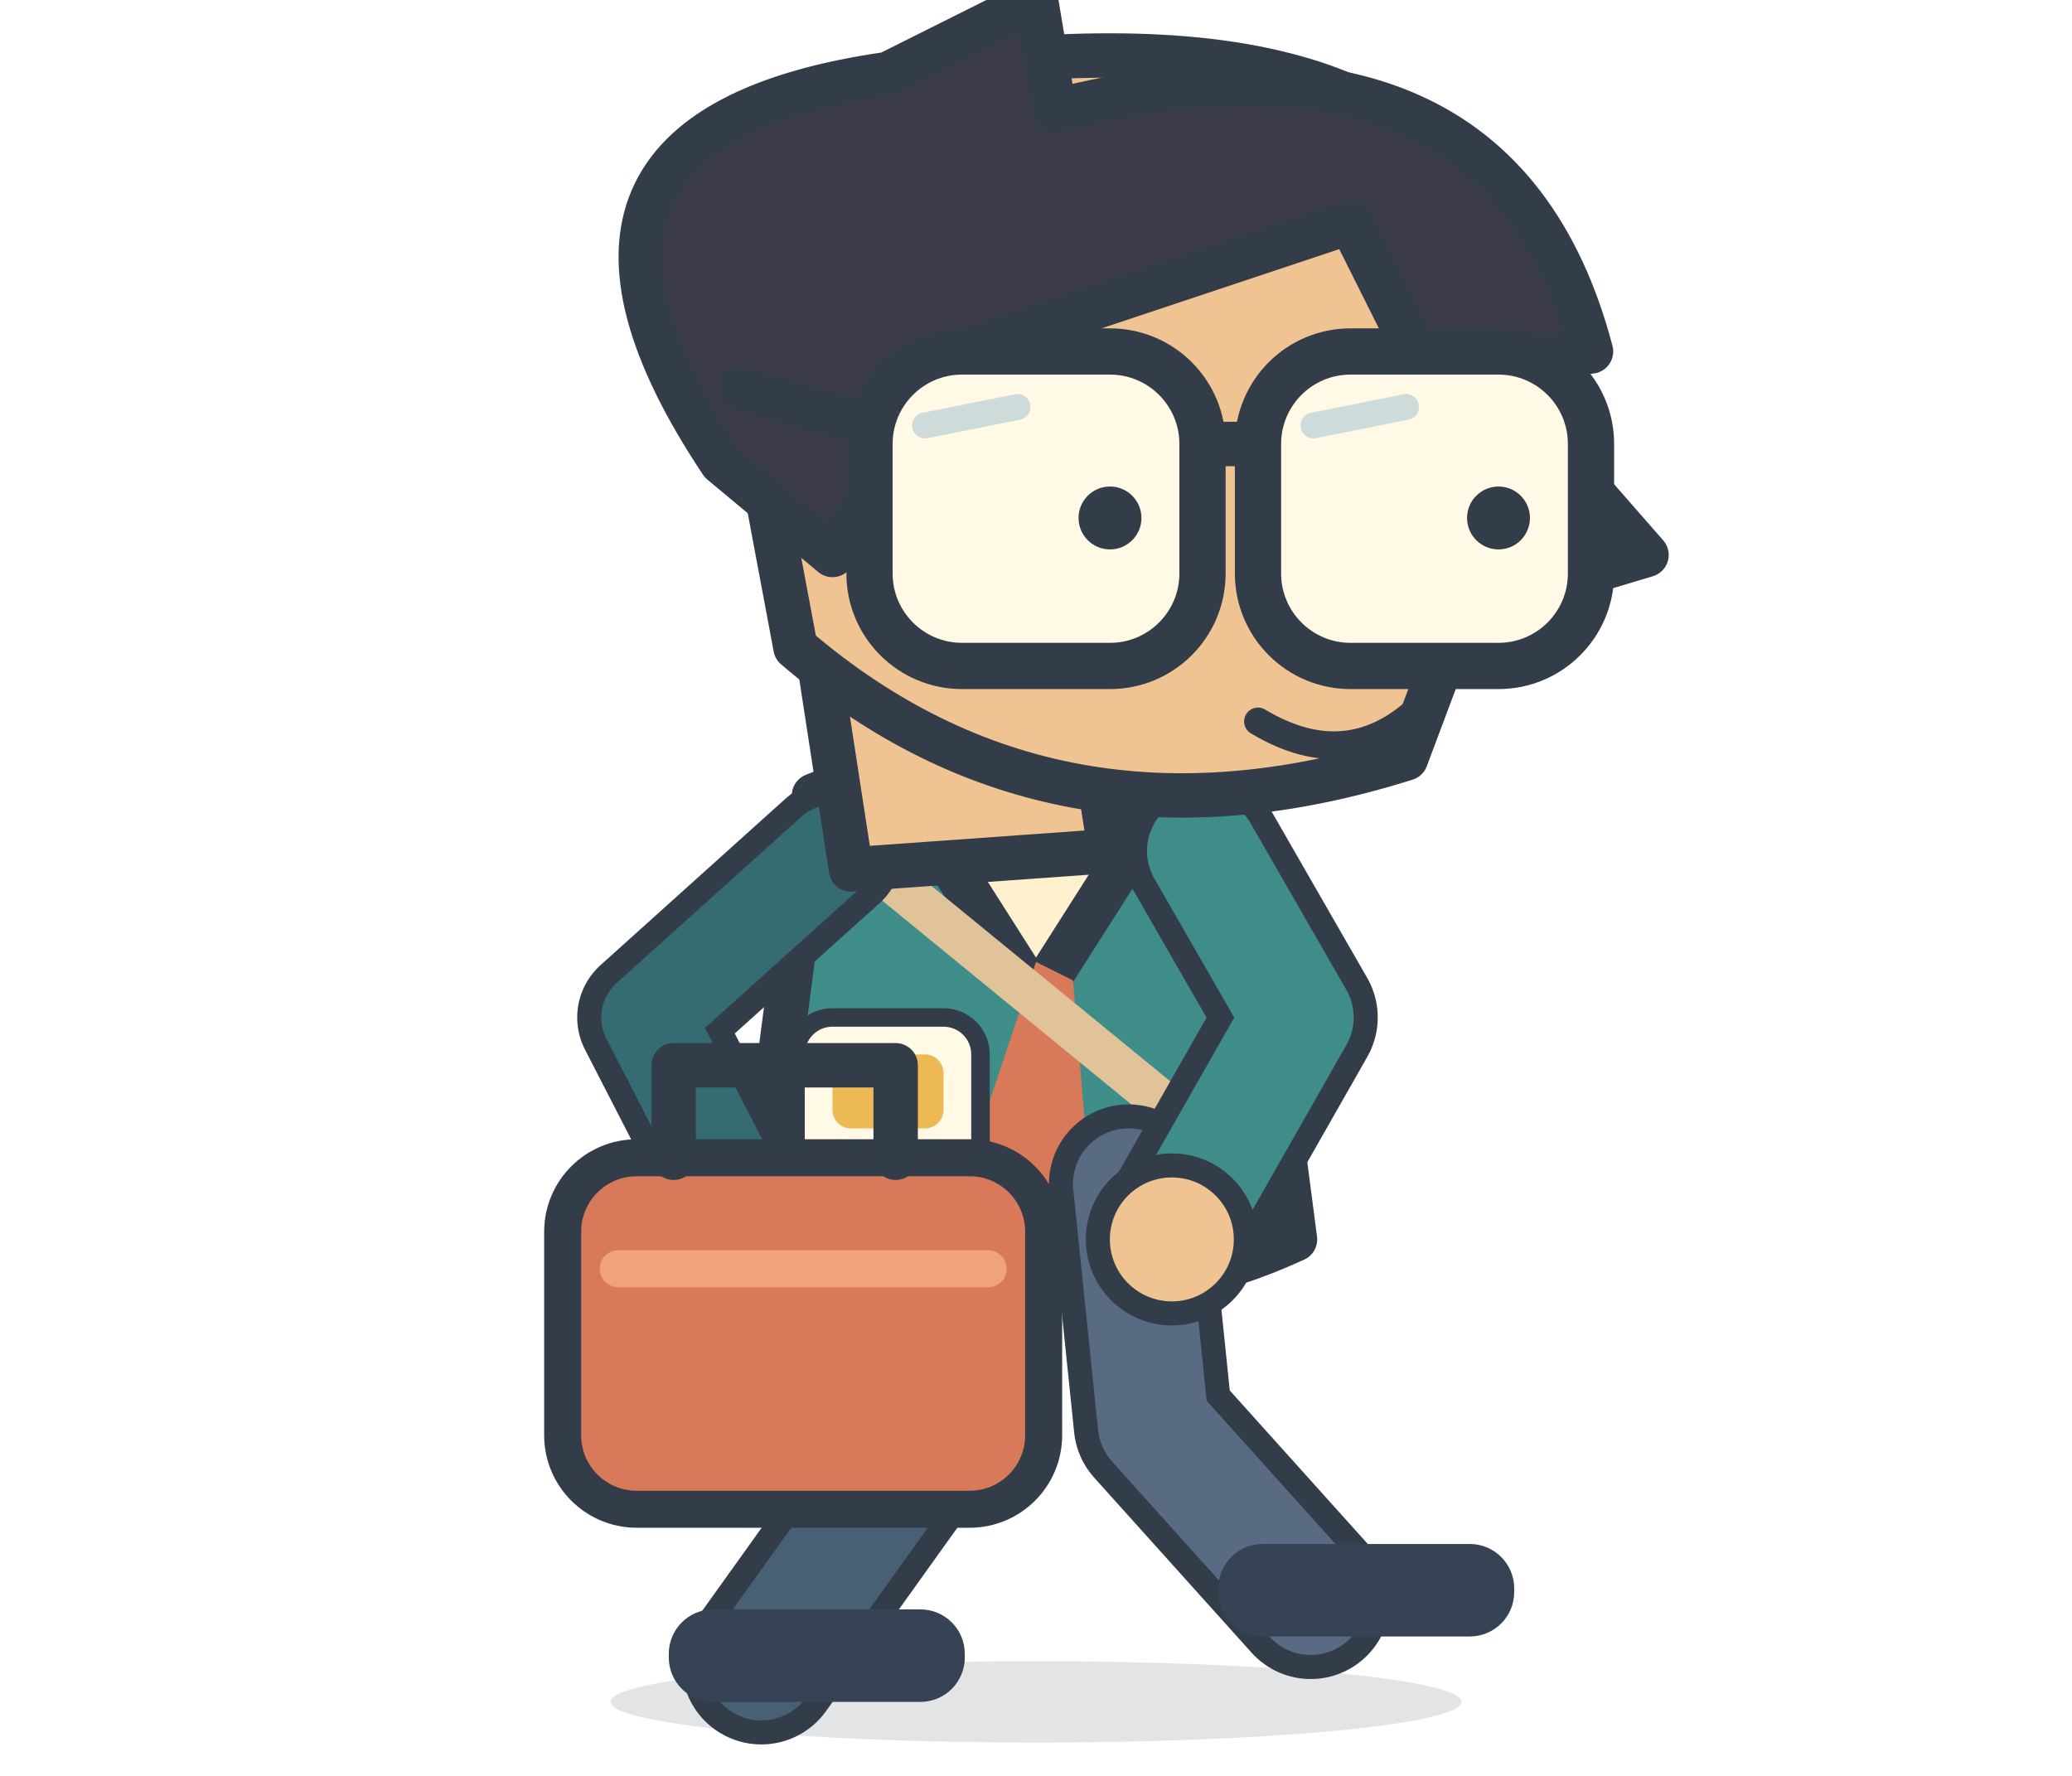
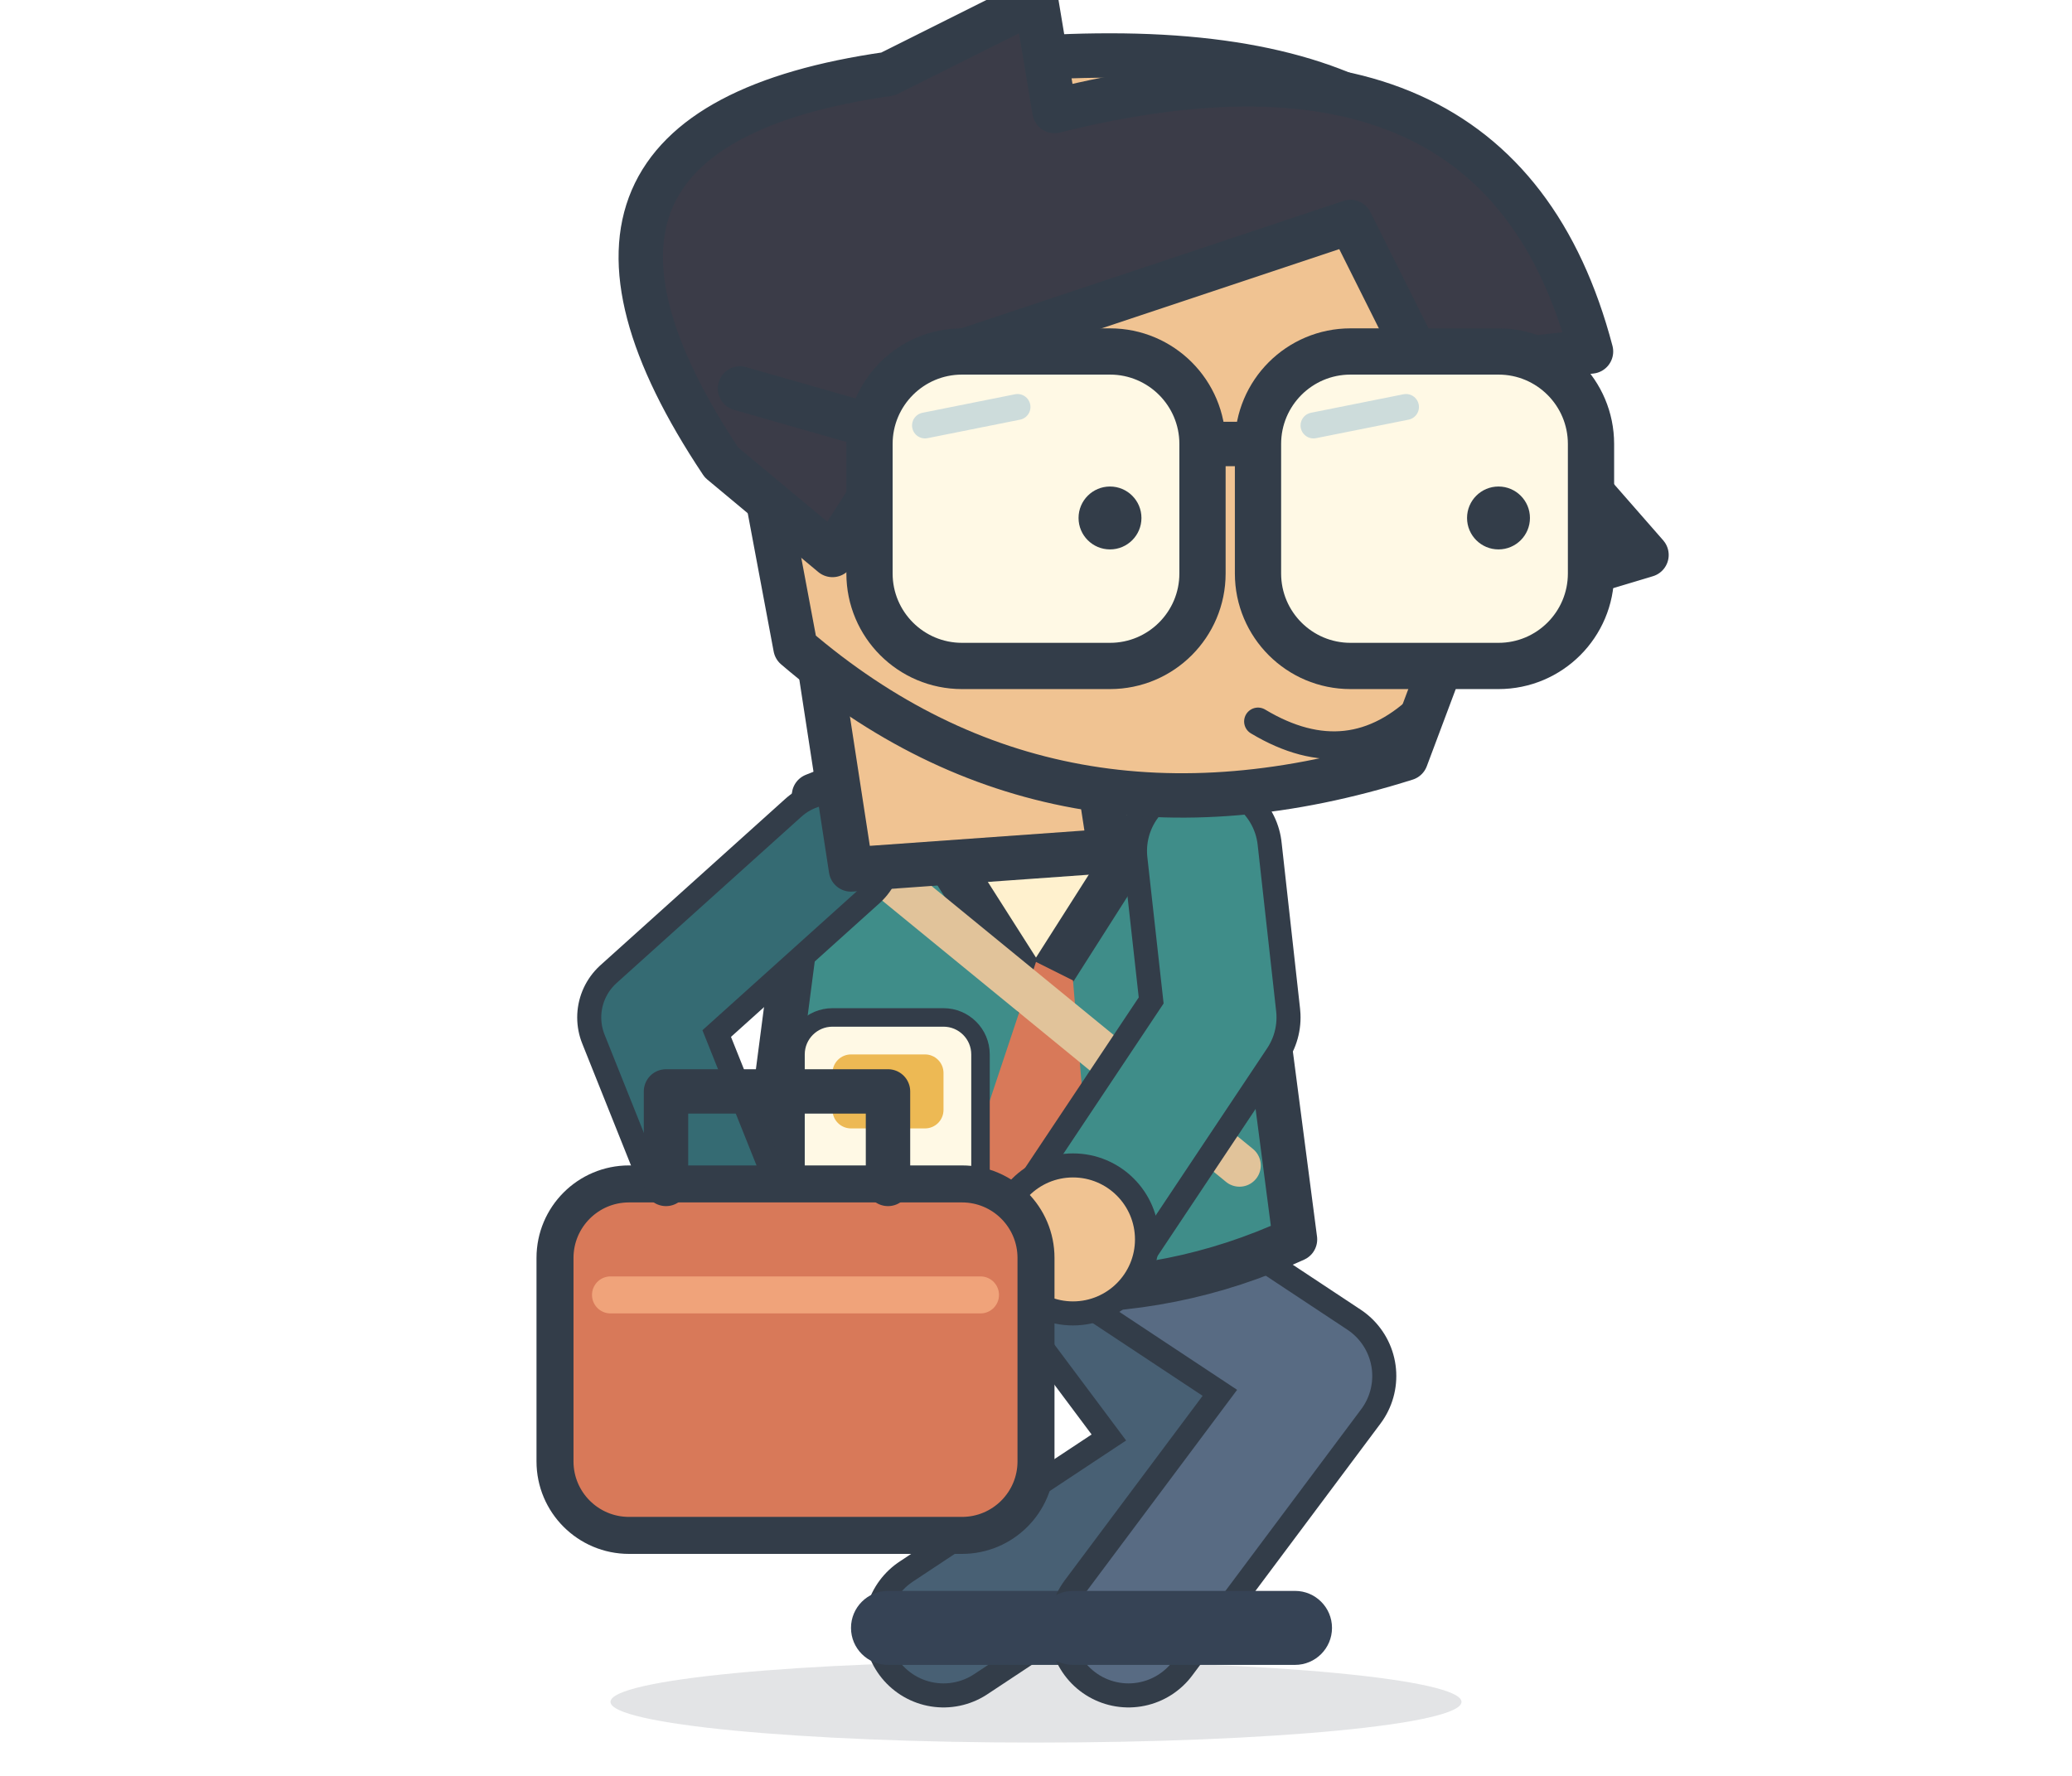
<svg xmlns="http://www.w3.org/2000/svg" width="112" height="96" viewBox="0 0 112 96">
  <ellipse cx="56" cy="92" rx="23" ry="2.2" fill="#333d49" opacity=".14" />
-   <path d="M51 64L50.46 77L41.151 90" fill="none" stroke="#333d49" stroke-width="8.6" stroke-linejoin="round" stroke-linecap="round" />
-   <path d="M51 64L50.46 77L41.151 90" fill="none" stroke="#486074" stroke-width="6" stroke-linejoin="round" stroke-linecap="round" />
-   <rect x="36.151" y="87" width="16" height="5" rx="2.4" fill="#364355" />
-   <path d="M44 43q12-5 23 1l3 23q-13 6-29-1Z" fill="#3f8d89" stroke="#333d49" stroke-width="2.4" stroke-linejoin="round" stroke-linecap="round" />
-   <path d="m49 43 7 11 7-11" fill="#fff1ce" stroke="#333d49" stroke-width="2.4" stroke-linejoin="round" stroke-linecap="round" />
-   <path d="m56 52-4 12 7 1-1-12" fill="#d87959" />
-   <path d="m45 45 22 18" fill="none" stroke="#e1c39a" stroke-width="2.3" stroke-linejoin="round" stroke-linecap="round" />
-   <rect x="43" y="55" width="10" height="13" rx="2" fill="#fff9e5" stroke="#333d49" stroke-width="1" />
-   <rect x="45" y="57" width="6" height="4" rx="1" fill="#edb954" />
-   <path d="M46 64h4" fill="none" stroke="#d87959" stroke-width="1.5" stroke-linejoin="round" stroke-linecap="round" />
-   <path d="M61 64L62.34 77L70.849 86.464" fill="none" stroke="#333d49" stroke-width="8.6" stroke-linejoin="round" stroke-linecap="round" />
-   <path d="M61 64L62.34 77L70.849 86.464" fill="none" stroke="#586b83" stroke-width="6" stroke-linejoin="round" stroke-linecap="round" />
-   <rect x="65.849" y="83.464" width="16" height="5" rx="2.4" fill="#364355" />
-   <path d="M65 46L70.172 55L63.343 67" fill="none" stroke="#333d49" stroke-width="8.6" stroke-linejoin="round" stroke-linecap="round" />
-   <path d="M65 46L70.172 55L63.343 67" fill="none" stroke="#3f8d89" stroke-width="6" stroke-linejoin="round" stroke-linecap="round" />
-   <circle cx="63.343" cy="67" r="4" fill="#f0c392" stroke="#333d49" stroke-width="1.3" />
-   <path d="M45 46L35 55L39.414 63.586" fill="none" stroke="#333d49" stroke-width="7.6" stroke-linejoin="round" stroke-linecap="round" />
-   <path d="M45 46L35 55L39.414 63.586" fill="none" stroke="#356b73" stroke-width="5" stroke-linejoin="round" stroke-linecap="round" />
-   <rect x="30.414" y="62.586" width="26" height="19" rx="4" fill="#d87959" stroke="#333d49" stroke-width="2" />
-   <path d="M36.414 62.586v-5h12v5" fill="none" stroke="#333d49" stroke-width="2.4" stroke-linejoin="round" stroke-linecap="round" />
-   <path d="M33.414 68.586h20" fill="none" stroke="#f0a37a" stroke-width="2" stroke-linejoin="round" stroke-linecap="round" />
-   <path d="M44 34 58 33l2 13-14 1Z" fill="#f0c392" stroke="#333d49" stroke-width="2.4" stroke-linejoin="round" stroke-linecap="round" />
-   <path d="M40 19Q37 3 60 3q23 0 22 19l7 8-10 3-3 8q-19 6-33-6Z" fill="#f0c392" stroke="#333d49" stroke-width="2.4" stroke-linejoin="round" stroke-linecap="round" />
-   <path d="M39 25Q27 7 48 4l8-4 1 6q24-6 29 13l-9 1-4-8-21 7-7 11Z" fill="#3b3c48" stroke="#333d49" stroke-width="2.4" stroke-linejoin="round" stroke-linecap="round" />
-   <rect x="47" y="19" width="18" height="17" rx="5" fill="#fff9e5" stroke="#333d49" stroke-width="2.5" />
-   <rect x="68" y="19" width="18" height="17" rx="5" fill="#fff9e5" stroke="#333d49" stroke-width="2.5" />
-   <path d="M65 24h3m-21-1-7-2" fill="none" stroke="#333d49" stroke-width="2.4" stroke-linejoin="round" stroke-linecap="round" />
-   <circle cx="60" cy="28" r="1.7" fill="#333d49" />
-   <circle cx="81" cy="28" r="1.7" fill="#333d49" />
-   <path d="M68 39q5 3 9-1" fill="none" stroke="#333d49" stroke-width="1.5" stroke-linejoin="round" stroke-linecap="round" />
-   <path d="M50 23l5-1m16 1 5-1" fill="none" stroke="#cddcdb" stroke-width="1.4" stroke-linejoin="round" stroke-linecap="round" />
+   <path d="M55 65L65.176 78.618L51 88" fill="none" stroke="#333d49" stroke-width="8.6" stroke-linejoin="round" stroke-linecap="round" />
+   <path d="M55 65L65.176 78.618L51 88" fill="none" stroke="#486074" stroke-width="6" stroke-linejoin="round" stroke-linecap="round" />
+   <rect x="46" y="86" width="16" height="4" rx="2" fill="#364355" />
+   <path d="M57 65L71.176 74.382L61 88" fill="none" stroke="#333d49" stroke-width="8.6" stroke-linejoin="round" stroke-linecap="round" />
+   <path d="M57 65L71.176 74.382L61 88" fill="none" stroke="#586b83" stroke-width="6" stroke-linejoin="round" stroke-linecap="round" />
+   <rect x="56" y="86" width="16" height="4" rx="2" fill="#364355" />
+   <g transform="translate(0 0)">
+     <path d="M44 43q12-5 23 1l3 23q-13 6-29-1Z" fill="#3f8d89" stroke="#333d49" stroke-width="2.4" stroke-linejoin="round" stroke-linecap="round" />
+     <path d="m49 43 7 11 7-11" fill="#fff1ce" stroke="#333d49" stroke-width="2.4" stroke-linejoin="round" stroke-linecap="round" />
+     <path d="m56 52-4 12 7 1-1-12" fill="#d87959" />
+     <path d="m45 45 22 18" fill="none" stroke="#e1c39a" stroke-width="2.3" stroke-linejoin="round" stroke-linecap="round" />
+     <rect x="43" y="55" width="10" height="13" rx="2" fill="#fff9e5" stroke="#333d49" stroke-width="1" />
+     <rect x="45" y="57" width="6" height="4" rx="1" fill="#edb954" />
+     <path d="M46 64h4" fill="none" stroke="#d87959" stroke-width="1.5" stroke-linejoin="round" stroke-linecap="round" />
+     <path d="M65 46L66 55L58 67" fill="none" stroke="#333d49" stroke-width="8.6" stroke-linejoin="round" stroke-linecap="round" />
+     <path d="M65 46L66 55L58 67" fill="none" stroke="#3f8d89" stroke-width="6" stroke-linejoin="round" stroke-linecap="round" />
+     <circle cx="58" cy="67" r="4" fill="#f0c392" stroke="#333d49" stroke-width="1.3" />
+     <path d="M45 46L35 55L39 65" fill="none" stroke="#333d49" stroke-width="7.6" stroke-linejoin="round" stroke-linecap="round" />
+     <path d="M45 46L35 55L39 65" fill="none" stroke="#356b73" stroke-width="5" stroke-linejoin="round" stroke-linecap="round" />
+     <rect x="30" y="64" width="26" height="19" rx="4" fill="#d87959" stroke="#333d49" stroke-width="2" />
+     <path d="M36 64v-5h12v5" fill="none" stroke="#333d49" stroke-width="2.4" stroke-linejoin="round" stroke-linecap="round" />
+     <path d="M33 70h20" fill="none" stroke="#f0a37a" stroke-width="2" stroke-linejoin="round" stroke-linecap="round" />
+     <path d="M44 34 58 33l2 13-14 1Z" fill="#f0c392" stroke="#333d49" stroke-width="2.4" stroke-linejoin="round" stroke-linecap="round" />
+     <path d="M40 19Q37 3 60 3q23 0 22 19l7 8-10 3-3 8q-19 6-33-6Z" fill="#f0c392" stroke="#333d49" stroke-width="2.4" stroke-linejoin="round" stroke-linecap="round" />
+     <path d="M39 25Q27 7 48 4l8-4 1 6q24-6 29 13l-9 1-4-8-21 7-7 11Z" fill="#3b3c48" stroke="#333d49" stroke-width="2.4" stroke-linejoin="round" stroke-linecap="round" />
+     <rect x="47" y="19" width="18" height="17" rx="5" fill="#fff9e5" stroke="#333d49" stroke-width="2.5" />
+     <rect x="68" y="19" width="18" height="17" rx="5" fill="#fff9e5" stroke="#333d49" stroke-width="2.5" />
+     <path d="M65 24h3m-21-1-7-2" fill="none" stroke="#333d49" stroke-width="2.4" stroke-linejoin="round" stroke-linecap="round" />
+     <circle cx="60" cy="28" r="1.7" fill="#333d49" />
+     <circle cx="81" cy="28" r="1.7" fill="#333d49" />
+     <path d="M68 39q5 3 9-1" fill="none" stroke="#333d49" stroke-width="1.5" stroke-linejoin="round" stroke-linecap="round" />
+     <path d="M50 23l5-1m16 1 5-1" fill="none" stroke="#cddcdb" stroke-width="1.4" stroke-linejoin="round" stroke-linecap="round" />
+   </g>
</svg>
